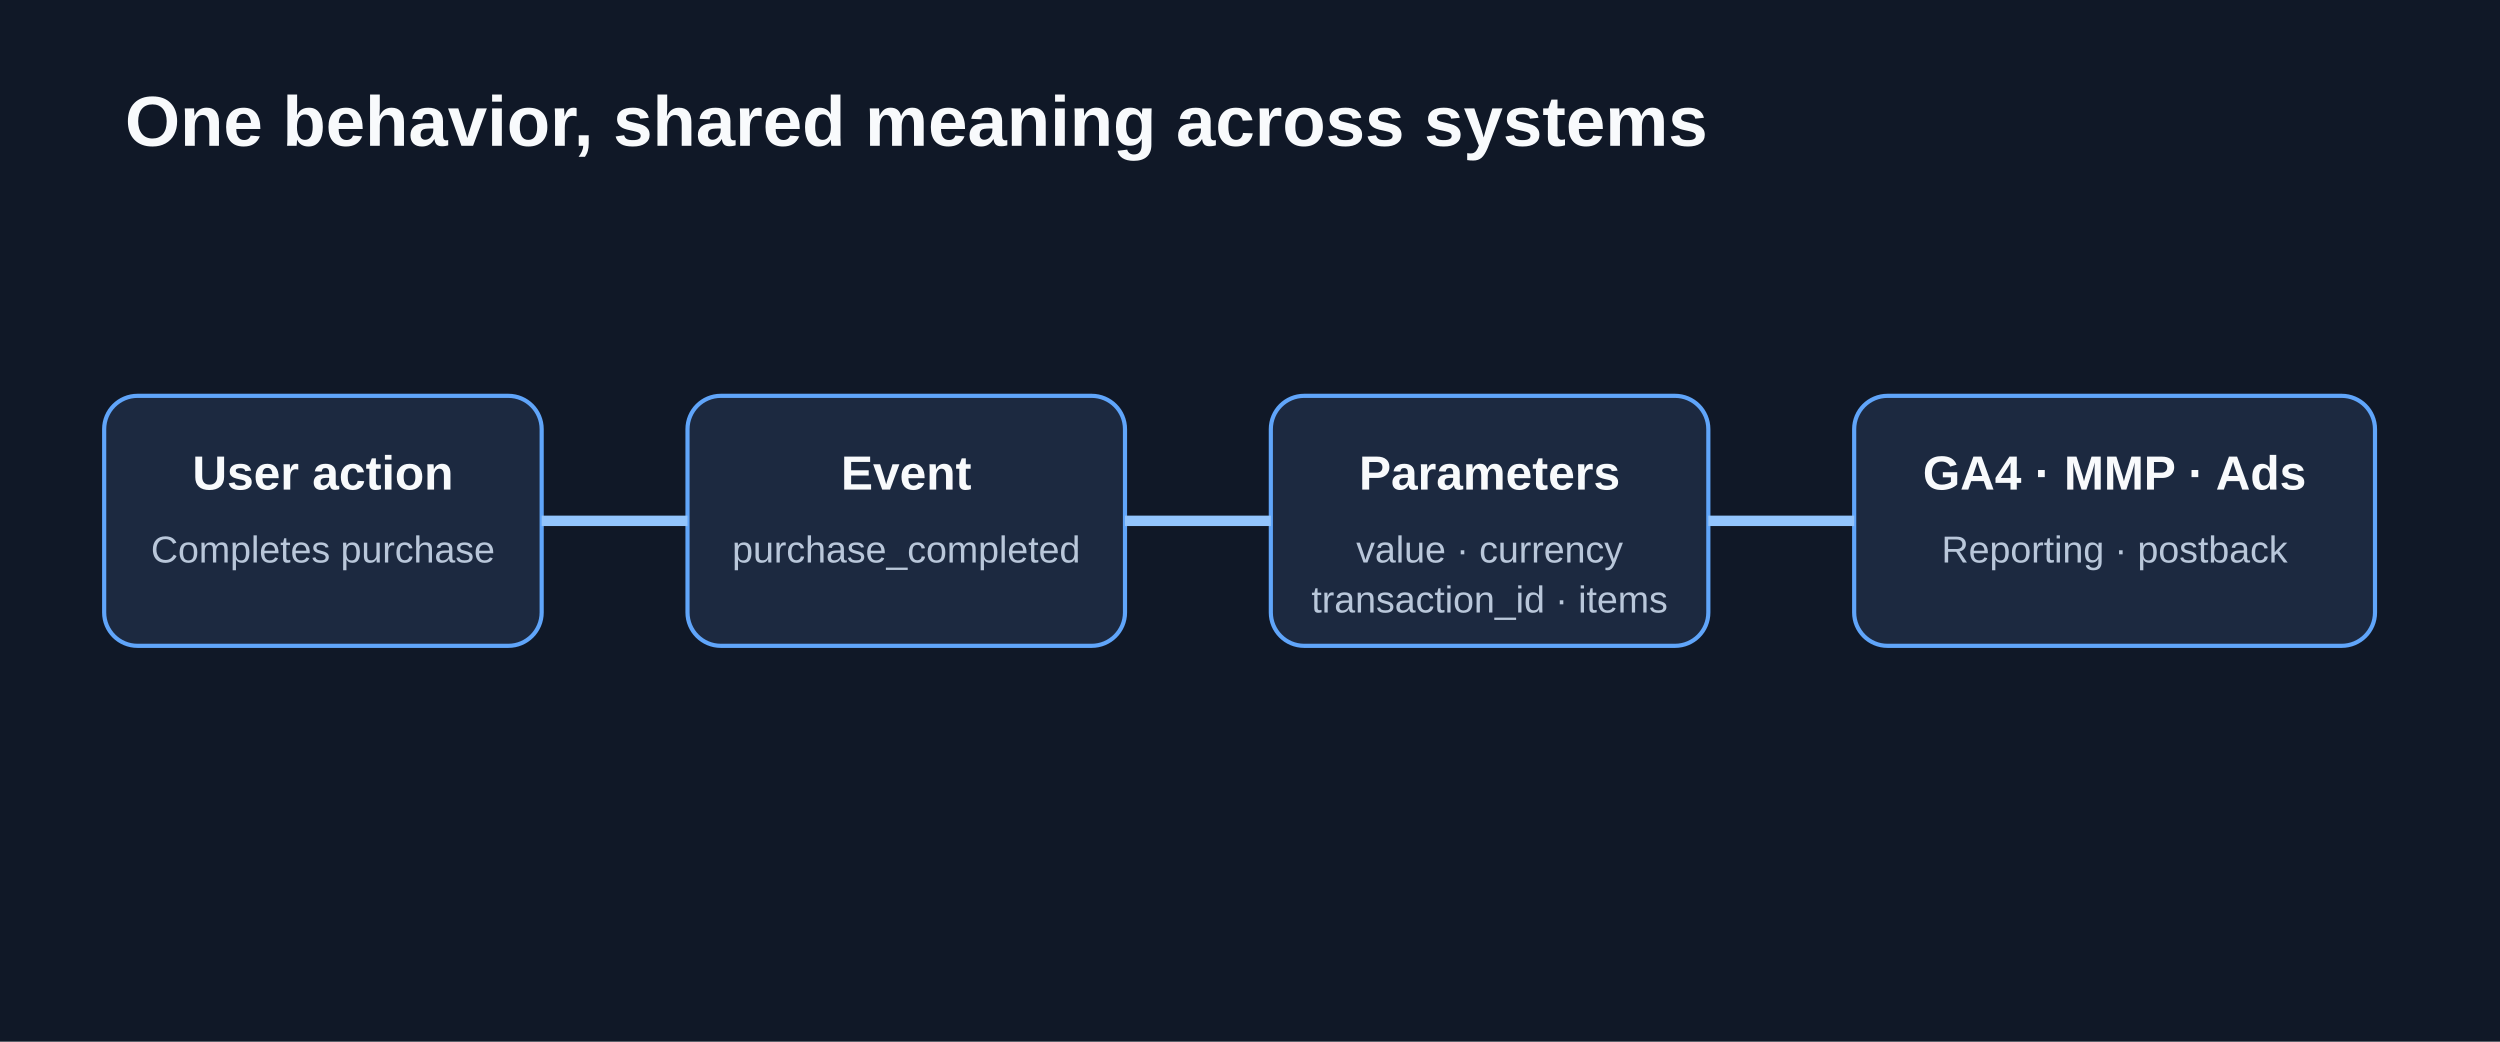
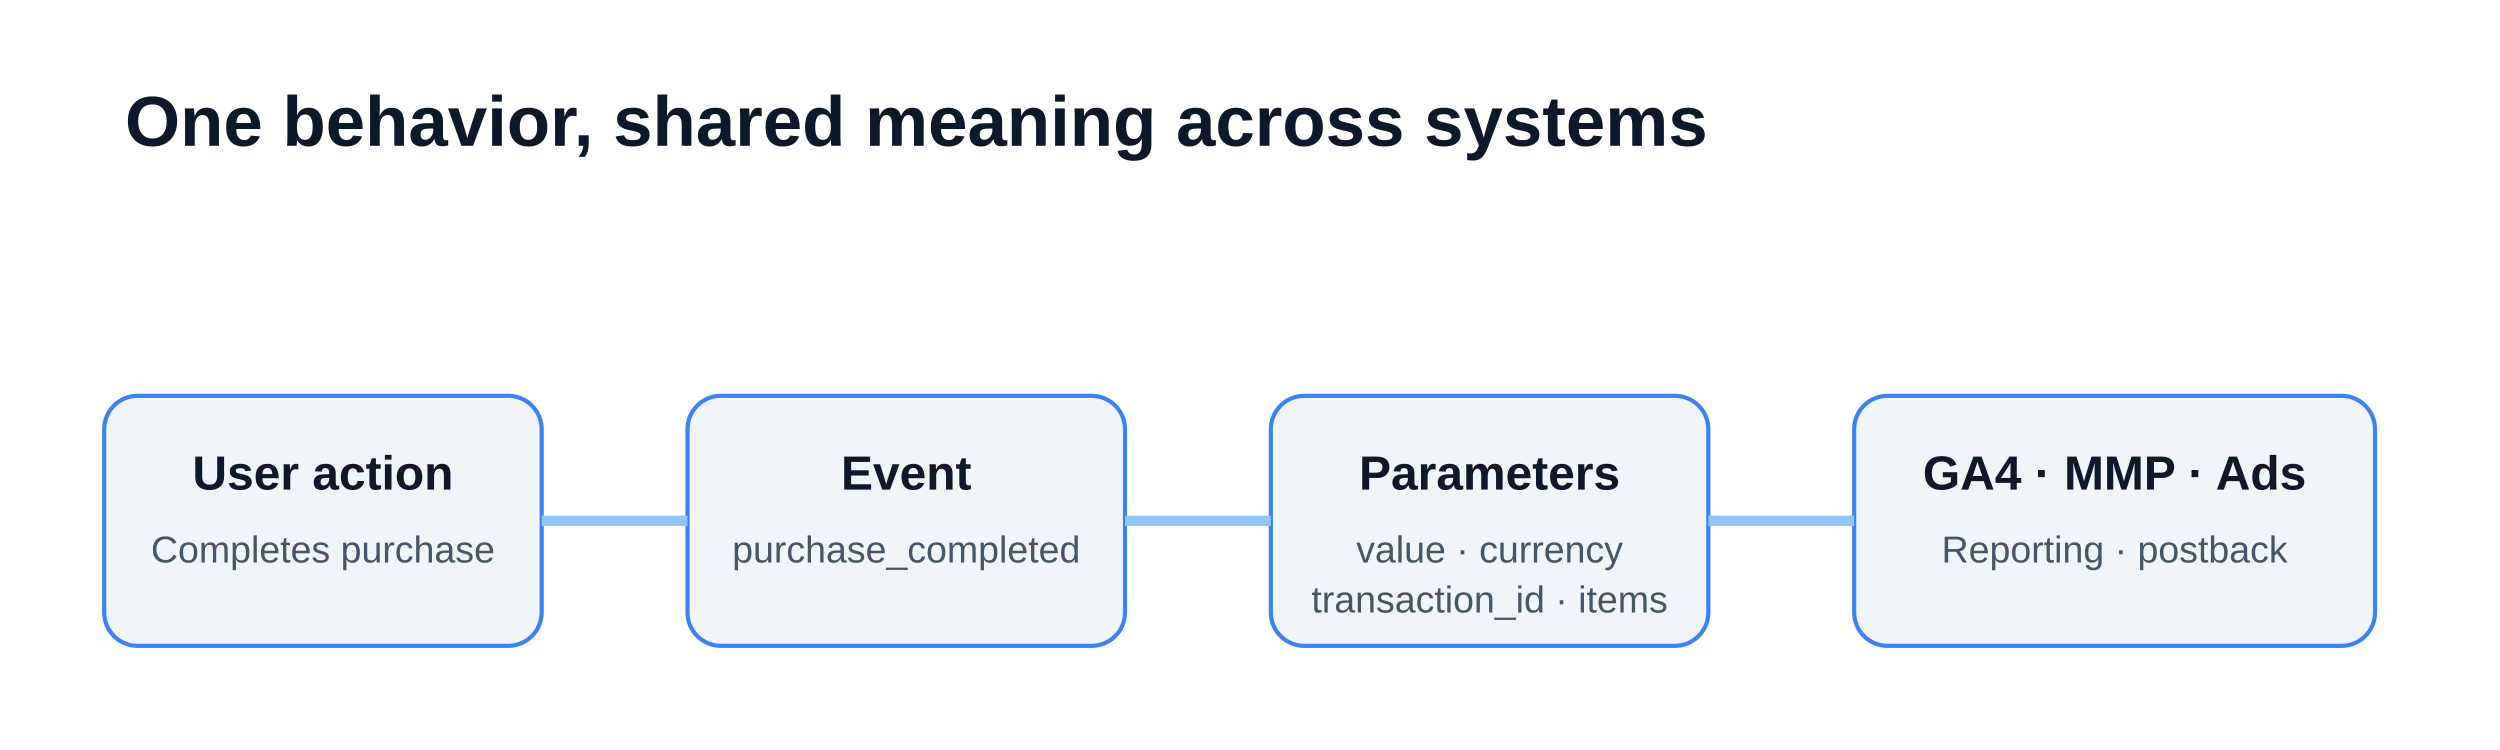
- <svg xmlns="http://www.w3.org/2000/svg" width="1200" height="500" viewBox="0 0 1200 500" role="img" aria-labelledby="t">
-   <rect width="1200" height="500" fill="#101827" />
-   <text x="60" y="70" fill="#f8fafc" font-family="Arial" font-size="34" font-weight="700">One behavior, shared meaning across systems</text>
+ <svg xmlns="http://www.w3.org/2000/svg" width="1200" height="360" viewBox="0 0 1200 360" role="img" aria-labelledby="t">
+   <rect width="1200" height="360" fill="#ffffff" />
+   <text x="60" y="70" fill="#0f172a" font-family="Arial" font-size="34" font-weight="700">One behavior, shared meaning across systems</text>
  <g font-family="Arial" text-anchor="middle">
-     <g fill="#1c2940" stroke="#60a5fa" stroke-width="2">
+     <g fill="#f1f5f9" stroke="#3b82f6" stroke-width="2">
      <rect x="50" y="190" width="210" height="120" rx="16" />
      <rect x="330" y="190" width="210" height="120" rx="16" />
      <rect x="610" y="190" width="210" height="120" rx="16" />
      <rect x="890" y="190" width="250" height="120" rx="16" />
    </g>
-     <g fill="#f8fafc" font-size="23" font-weight="700">
+     <g fill="#0f172a" font-size="23" font-weight="700">
      <text x="155" y="235">User action</text>
      <text x="435" y="235">Event</text>
      <text x="715" y="235">Parameters</text>
      <text x="1015" y="235">GA4 · MMP · Ads</text>
    </g>
-     <g fill="#b9c7da" font-size="18">
+     <g fill="#475569" font-size="18">
      <text x="155" y="270">Completes purchase</text>
      <text x="435" y="270">purchase_completed</text>
      <text x="715" y="270">value · currency</text>
      <text x="715" y="294">transaction_id · items</text>
      <text x="1015" y="270">Reporting · postback</text>
    </g>
  </g>
  <path d="M260 250H330M540 250H610M820 250H890" stroke="#93c5fd" stroke-width="5" />
</svg>
